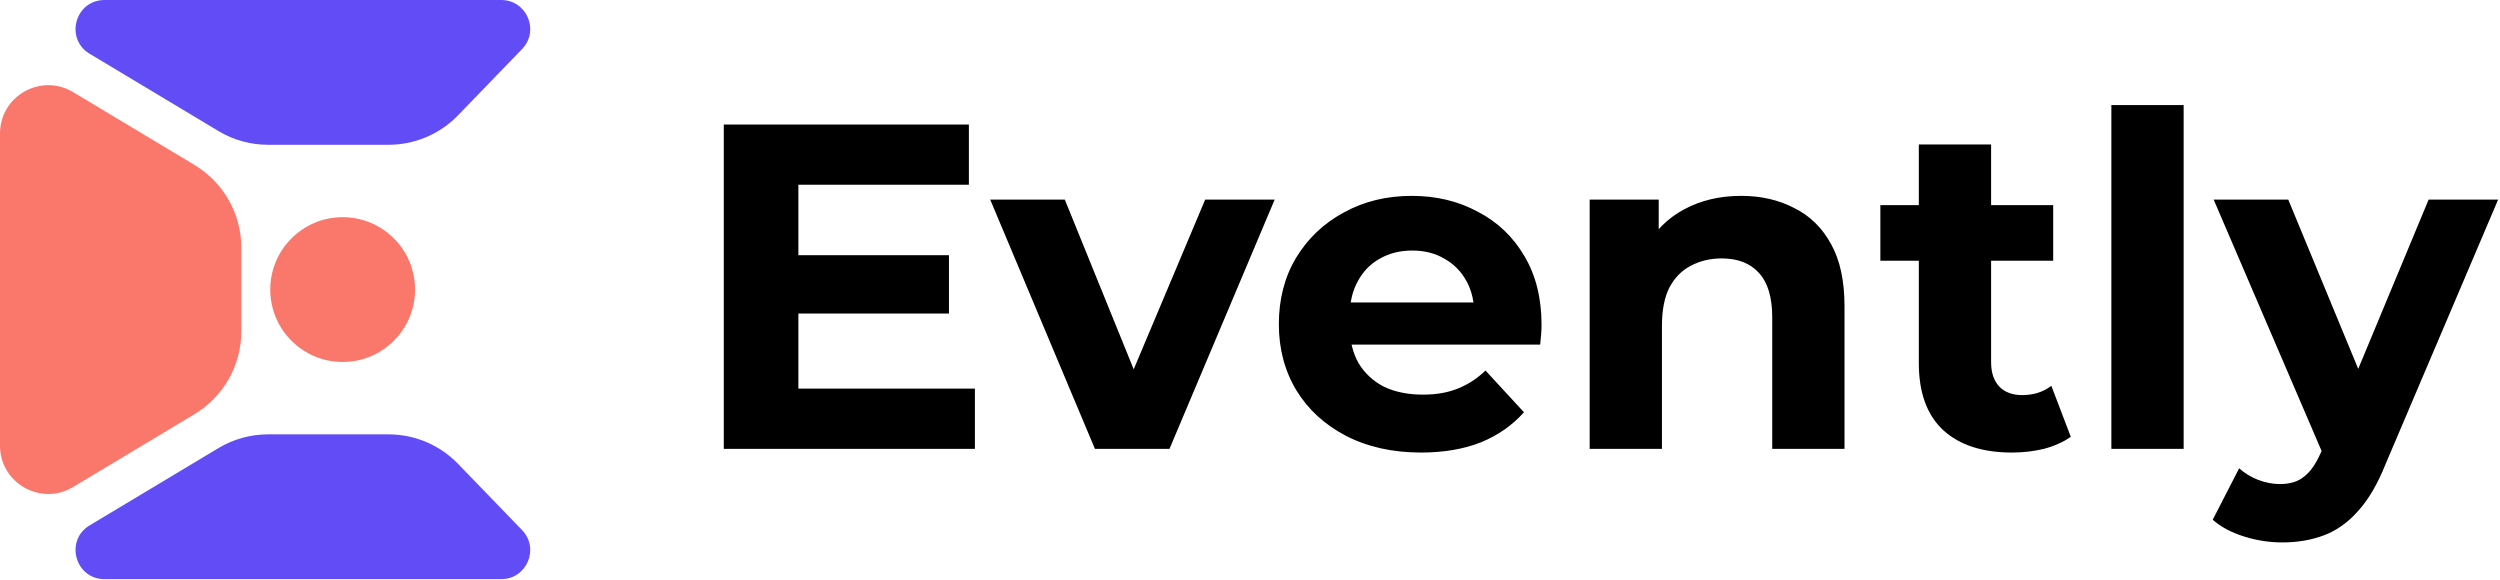
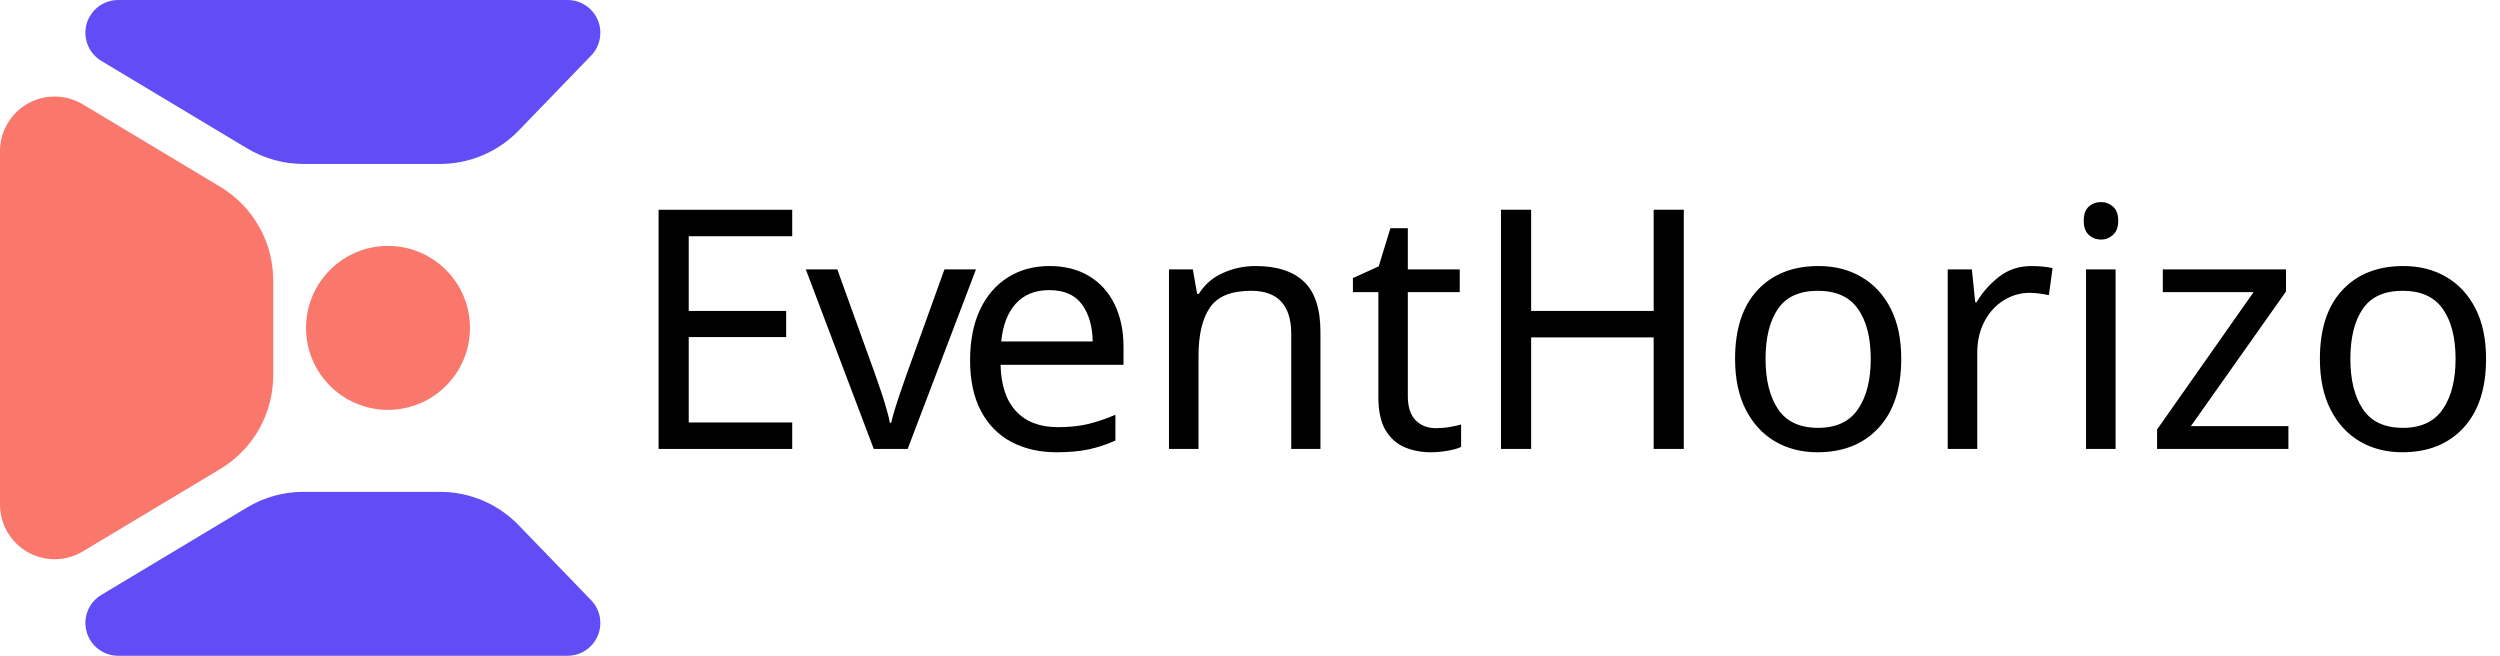
- <svg xmlns="http://www.w3.org/2000/svg" width="518" height="120" viewBox="0 0 518 120" fill="none">
-   <path d="M-3.08811e-06 27.662C-1.72904e-06 19.889 8.48 15.088 15.145 19.087L40.29 34.174C46.314 37.788 50 44.299 50 51.324L50 68.676C50 75.701 46.314 82.212 40.29 85.826L15.145 100.913C8.48 104.912 -1.57555e-05 100.111 -1.43965e-05 92.338L-3.08811e-06 27.662Z" fill="#FA776C" />
-   <path d="M103.855 -3.00576e-06C109.151 -1.88027e-06 111.85 6.362 108.169 10.17L94.896 23.9C91.128 27.799 85.938 30 80.516 30L55.54 30C51.915 30 48.358 29.015 45.25 27.15L18.575 11.145C13.357 8.014 15.577 -2.17645e-05 21.662 -2.04714e-05L103.855 -3.00576e-06Z" fill="#624CF5" />
-   <path d="M103.855 120C109.151 120 111.85 113.638 108.169 109.83L94.896 96.1C91.128 92.201 85.938 90 80.516 90L55.54 90C51.915 90 48.358 90.985 45.25 92.85L18.575 108.855C13.357 111.986 15.577 120 21.662 120L103.855 120Z" fill="#624CF5" />
-   <rect x="56" y="45" width="30" height="30" rx="15" fill="#FA776C" />
-   <path d="M164.272 52.872H196.624V64.968H164.272V52.872ZM165.424 80.52H202V93H149.968V25.8H200.752V38.28H165.424V80.52ZM226.866 93L205.169 41.352H220.626L238.674 85.8H230.994L249.714 41.352H264.114L242.322 93H226.866ZM294.45 93.768C288.562 93.768 283.378 92.616 278.898 90.312C274.482 88.008 271.058 84.872 268.626 80.904C266.194 76.872 264.978 72.296 264.978 67.176C264.978 61.992 266.162 57.416 268.53 53.448C270.962 49.416 274.258 46.28 278.418 44.04C282.578 41.736 287.282 40.584 292.53 40.584C297.586 40.584 302.13 41.672 306.162 43.848C310.258 45.96 313.49 49.032 315.858 53.064C318.226 57.032 319.41 61.8 319.41 67.368C319.41 67.944 319.378 68.616 319.314 69.384C319.25 70.088 319.186 70.76 319.122 71.4H277.17V62.664H311.25L305.49 65.256C305.49 62.568 304.946 60.232 303.858 58.248C302.77 56.264 301.266 54.728 299.346 53.64C297.426 52.488 295.186 51.912 292.626 51.912C290.066 51.912 287.794 52.488 285.81 53.64C283.89 54.728 282.386 56.296 281.298 58.344C280.21 60.328 279.666 62.696 279.666 65.448V67.752C279.666 70.568 280.274 73.064 281.49 75.24C282.77 77.352 284.53 78.984 286.77 80.136C289.074 81.224 291.762 81.768 294.834 81.768C297.586 81.768 299.986 81.352 302.034 80.52C304.146 79.688 306.066 78.44 307.794 76.776L315.762 85.416C313.394 88.104 310.418 90.184 306.834 91.656C303.25 93.064 299.122 93.768 294.45 93.768ZM360.773 40.584C364.869 40.584 368.517 41.416 371.717 43.08C374.981 44.68 377.541 47.176 379.397 50.568C381.253 53.896 382.181 58.184 382.181 63.432V93H367.205V65.736C367.205 61.576 366.277 58.504 364.421 56.52C362.629 54.536 360.069 53.544 356.741 53.544C354.373 53.544 352.229 54.056 350.309 55.08C348.453 56.04 346.981 57.544 345.893 59.592C344.869 61.64 344.357 64.264 344.357 67.464V93H329.381V41.352H343.685V55.656L340.997 51.336C342.853 47.88 345.509 45.224 348.965 43.368C352.421 41.512 356.357 40.584 360.773 40.584ZM416.876 93.768C410.796 93.768 406.06 92.232 402.668 89.16C399.276 86.024 397.58 81.384 397.58 75.24V29.928H412.556V75.048C412.556 77.224 413.132 78.92 414.284 80.136C415.436 81.288 417.004 81.864 418.988 81.864C421.356 81.864 423.372 81.224 425.036 79.944L429.068 90.504C427.532 91.592 425.676 92.424 423.5 93C421.388 93.512 419.18 93.768 416.876 93.768ZM389.612 54.024V42.504H425.42V54.024H389.612ZM437.475 93V21.768H452.451V93H437.475ZM472.878 112.392C470.19 112.392 467.534 111.976 464.91 111.144C462.286 110.312 460.142 109.16 458.477 107.688L463.95 97.032C465.102 98.056 466.414 98.856 467.886 99.432C469.422 100.008 470.926 100.296 472.398 100.296C474.51 100.296 476.174 99.784 477.39 98.76C478.67 97.8 479.822 96.168 480.846 93.864L483.534 87.528L484.686 85.896L503.214 41.352H517.614L494.286 96.168C492.622 100.328 490.702 103.592 488.526 105.96C486.414 108.328 484.046 109.992 481.422 110.952C478.862 111.912 476.014 112.392 472.878 112.392ZM481.71 95.016L458.669 41.352H474.126L491.982 84.552L481.71 95.016Z" fill="black" />
+ <svg xmlns="http://www.w3.org/2000/svg" id="Layer_1" data-name="Layer 1" viewBox="0 0 457.47 120">
+   <defs>
+     <style>.cls-1{fill:#fa776c;}.cls-2{fill:#624cf5;}.cls-3{font-size:61.29px;font-family:FranklinGothic-Medium, Franklin Gothic Medium;font-weight:500;}.cls-4{letter-spacing:-0.01em;}</style>
+   </defs>
+   <path class="cls-1" d="M0,27.66a10,10,0,0,1,15.15-8.57L40.29,34.17A20,20,0,0,1,50,51.32V68.68a20,20,0,0,1-9.71,17.15L15.14,100.91A10,10,0,0,1,0,92.34Z" transform="translate(0 0)" />
+   <path class="cls-2" d="M103.86,0a6,6,0,0,1,4.31,10.17L94.9,23.9A20,20,0,0,1,80.52,30h-25a20,20,0,0,1-10.29-2.85l-26.68-16A6,6,0,0,1,21.66,0Z" transform="translate(0 0)" />
+   <path class="cls-2" d="M103.86,120a6,6,0,0,0,4.31-10.17L94.9,96.1A20,20,0,0,0,80.52,90h-25a20,20,0,0,0-10.29,2.85l-26.68,16A6,6,0,0,0,21.66,120Z" transform="translate(0 0)" />
+   <path class="cls-1" d="M71,45h0A15,15,0,0,1,86,60h0A15,15,0,0,1,71,75h0A15,15,0,0,1,56,60h0A15,15,0,0,1,71,45Z" transform="translate(0 0)" />
+   <text class="cls-3" transform="translate(114.56 82.15)">E<tspan class="cls-4" x="32.89" y="0">v</tspan>
+     <tspan x="59.58" y="0">entHorizon</tspan>
+   </text>
</svg>
